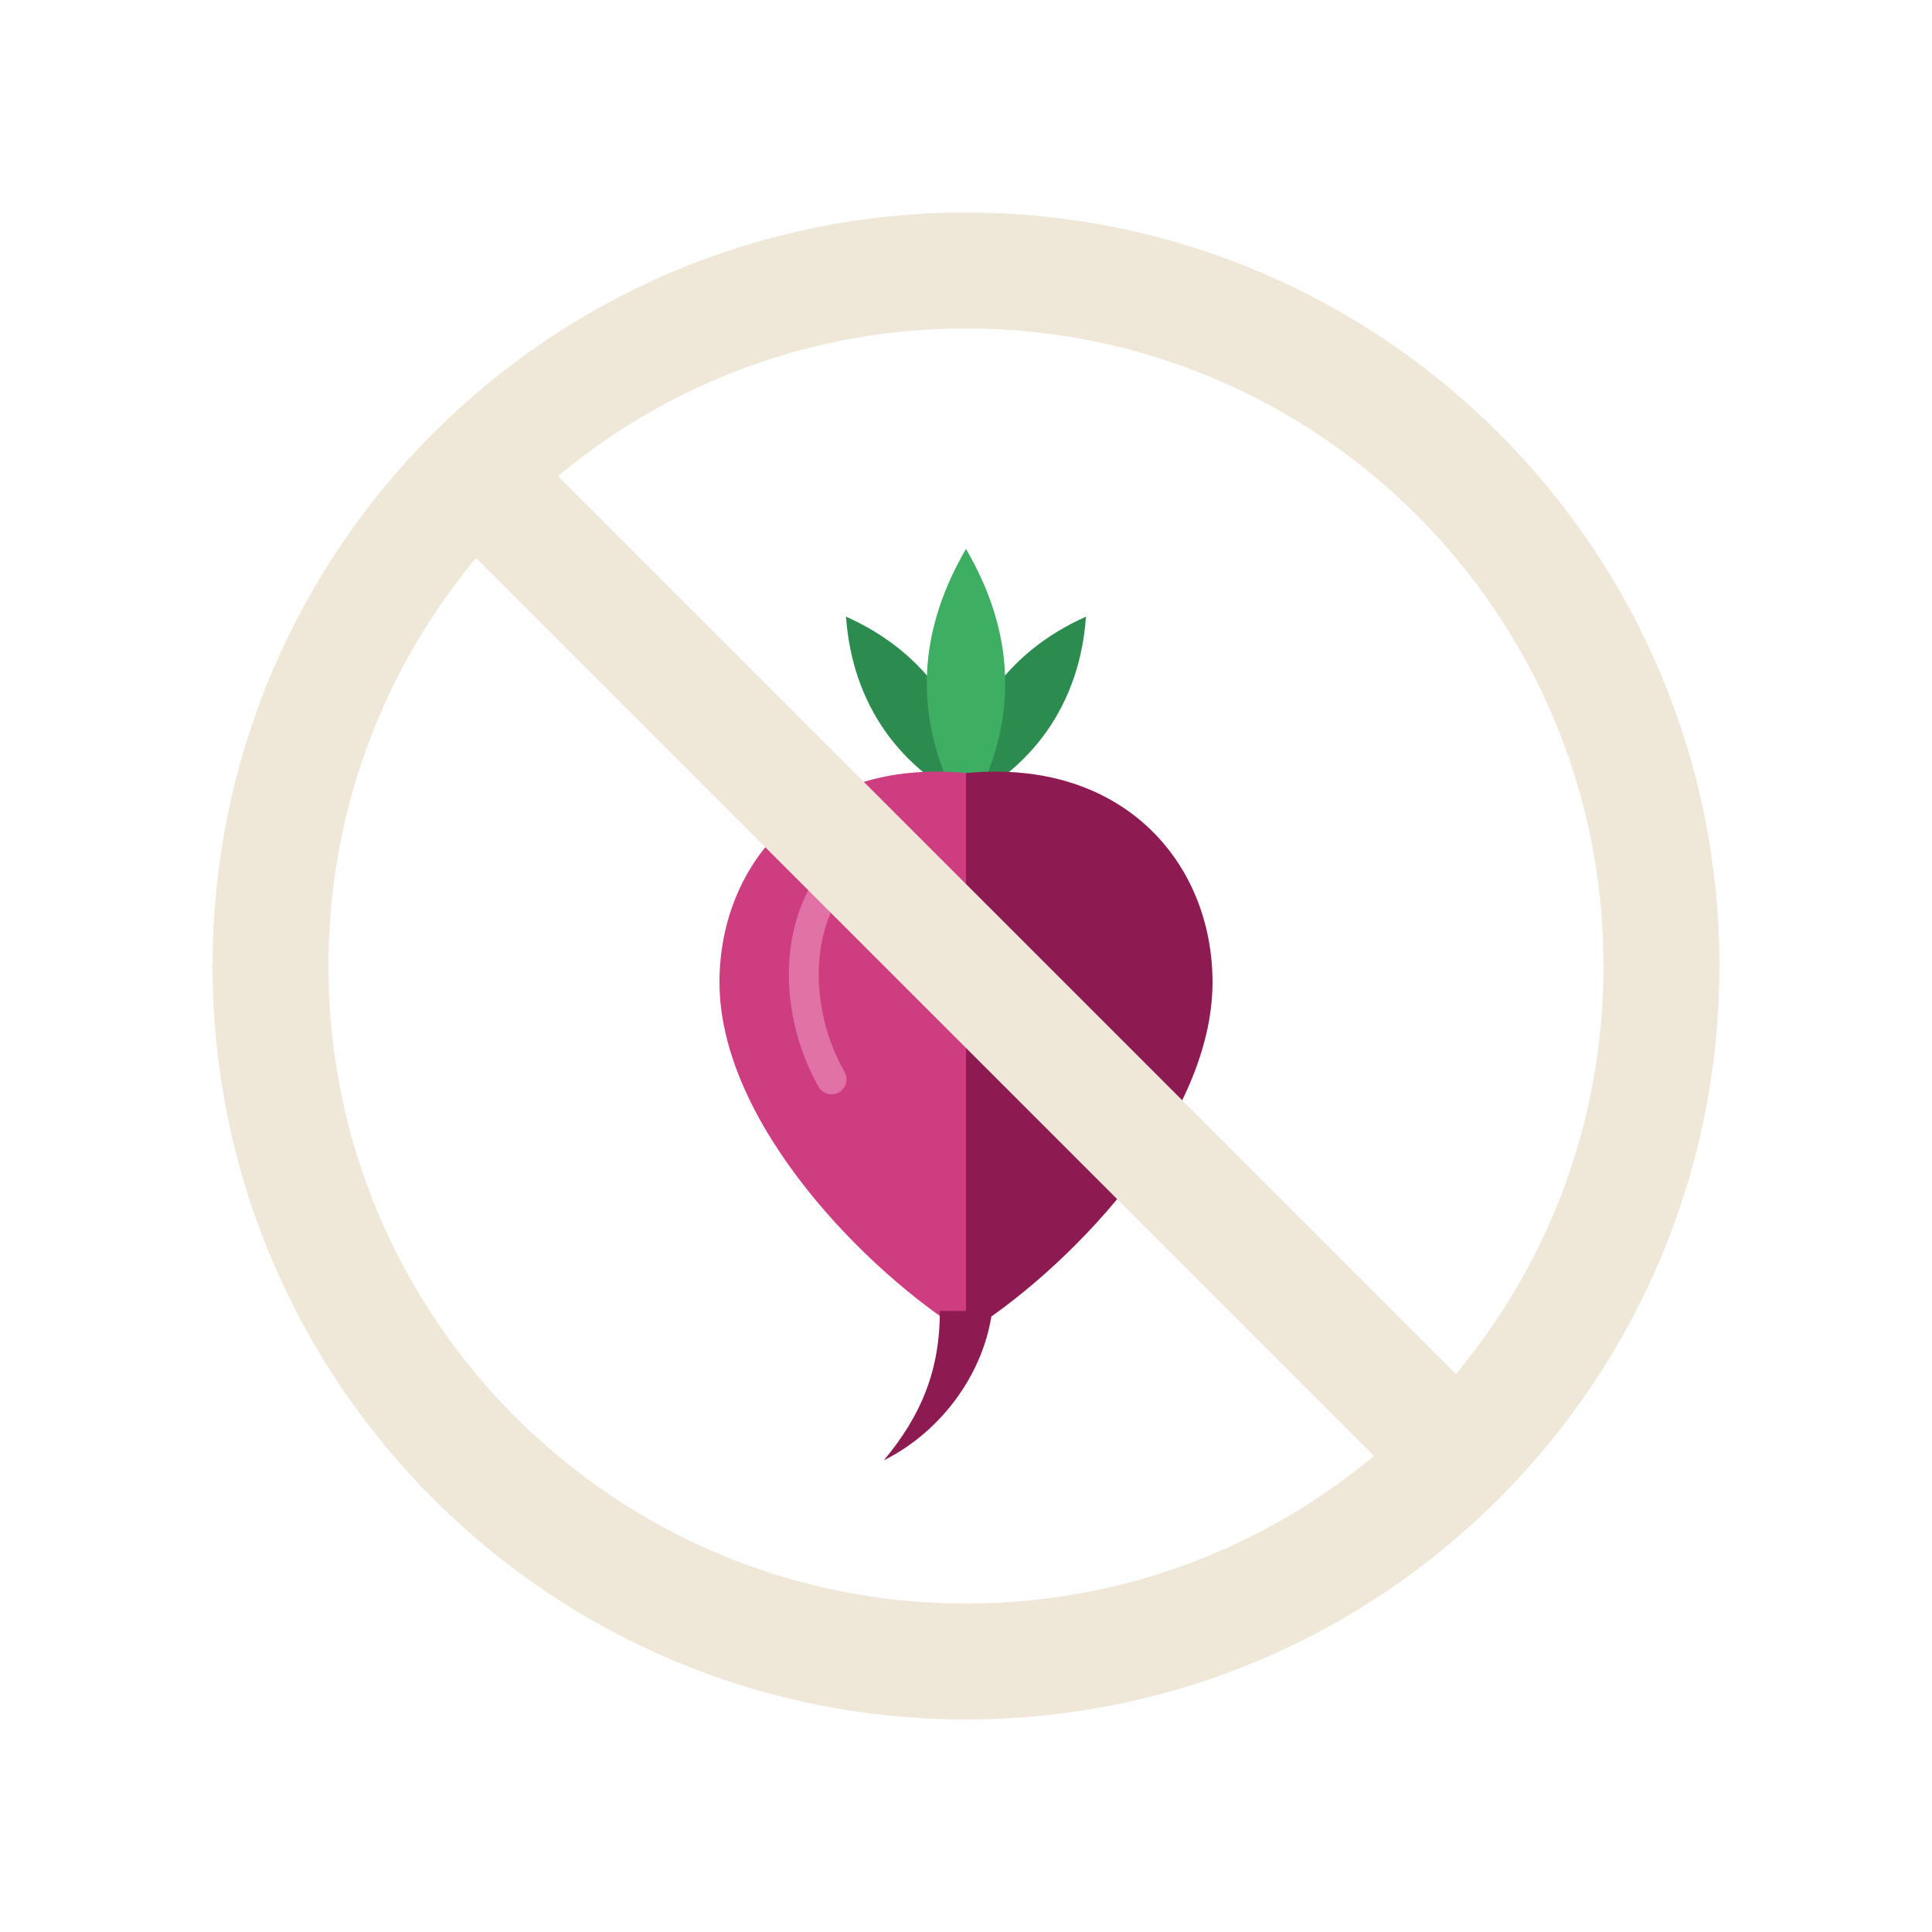
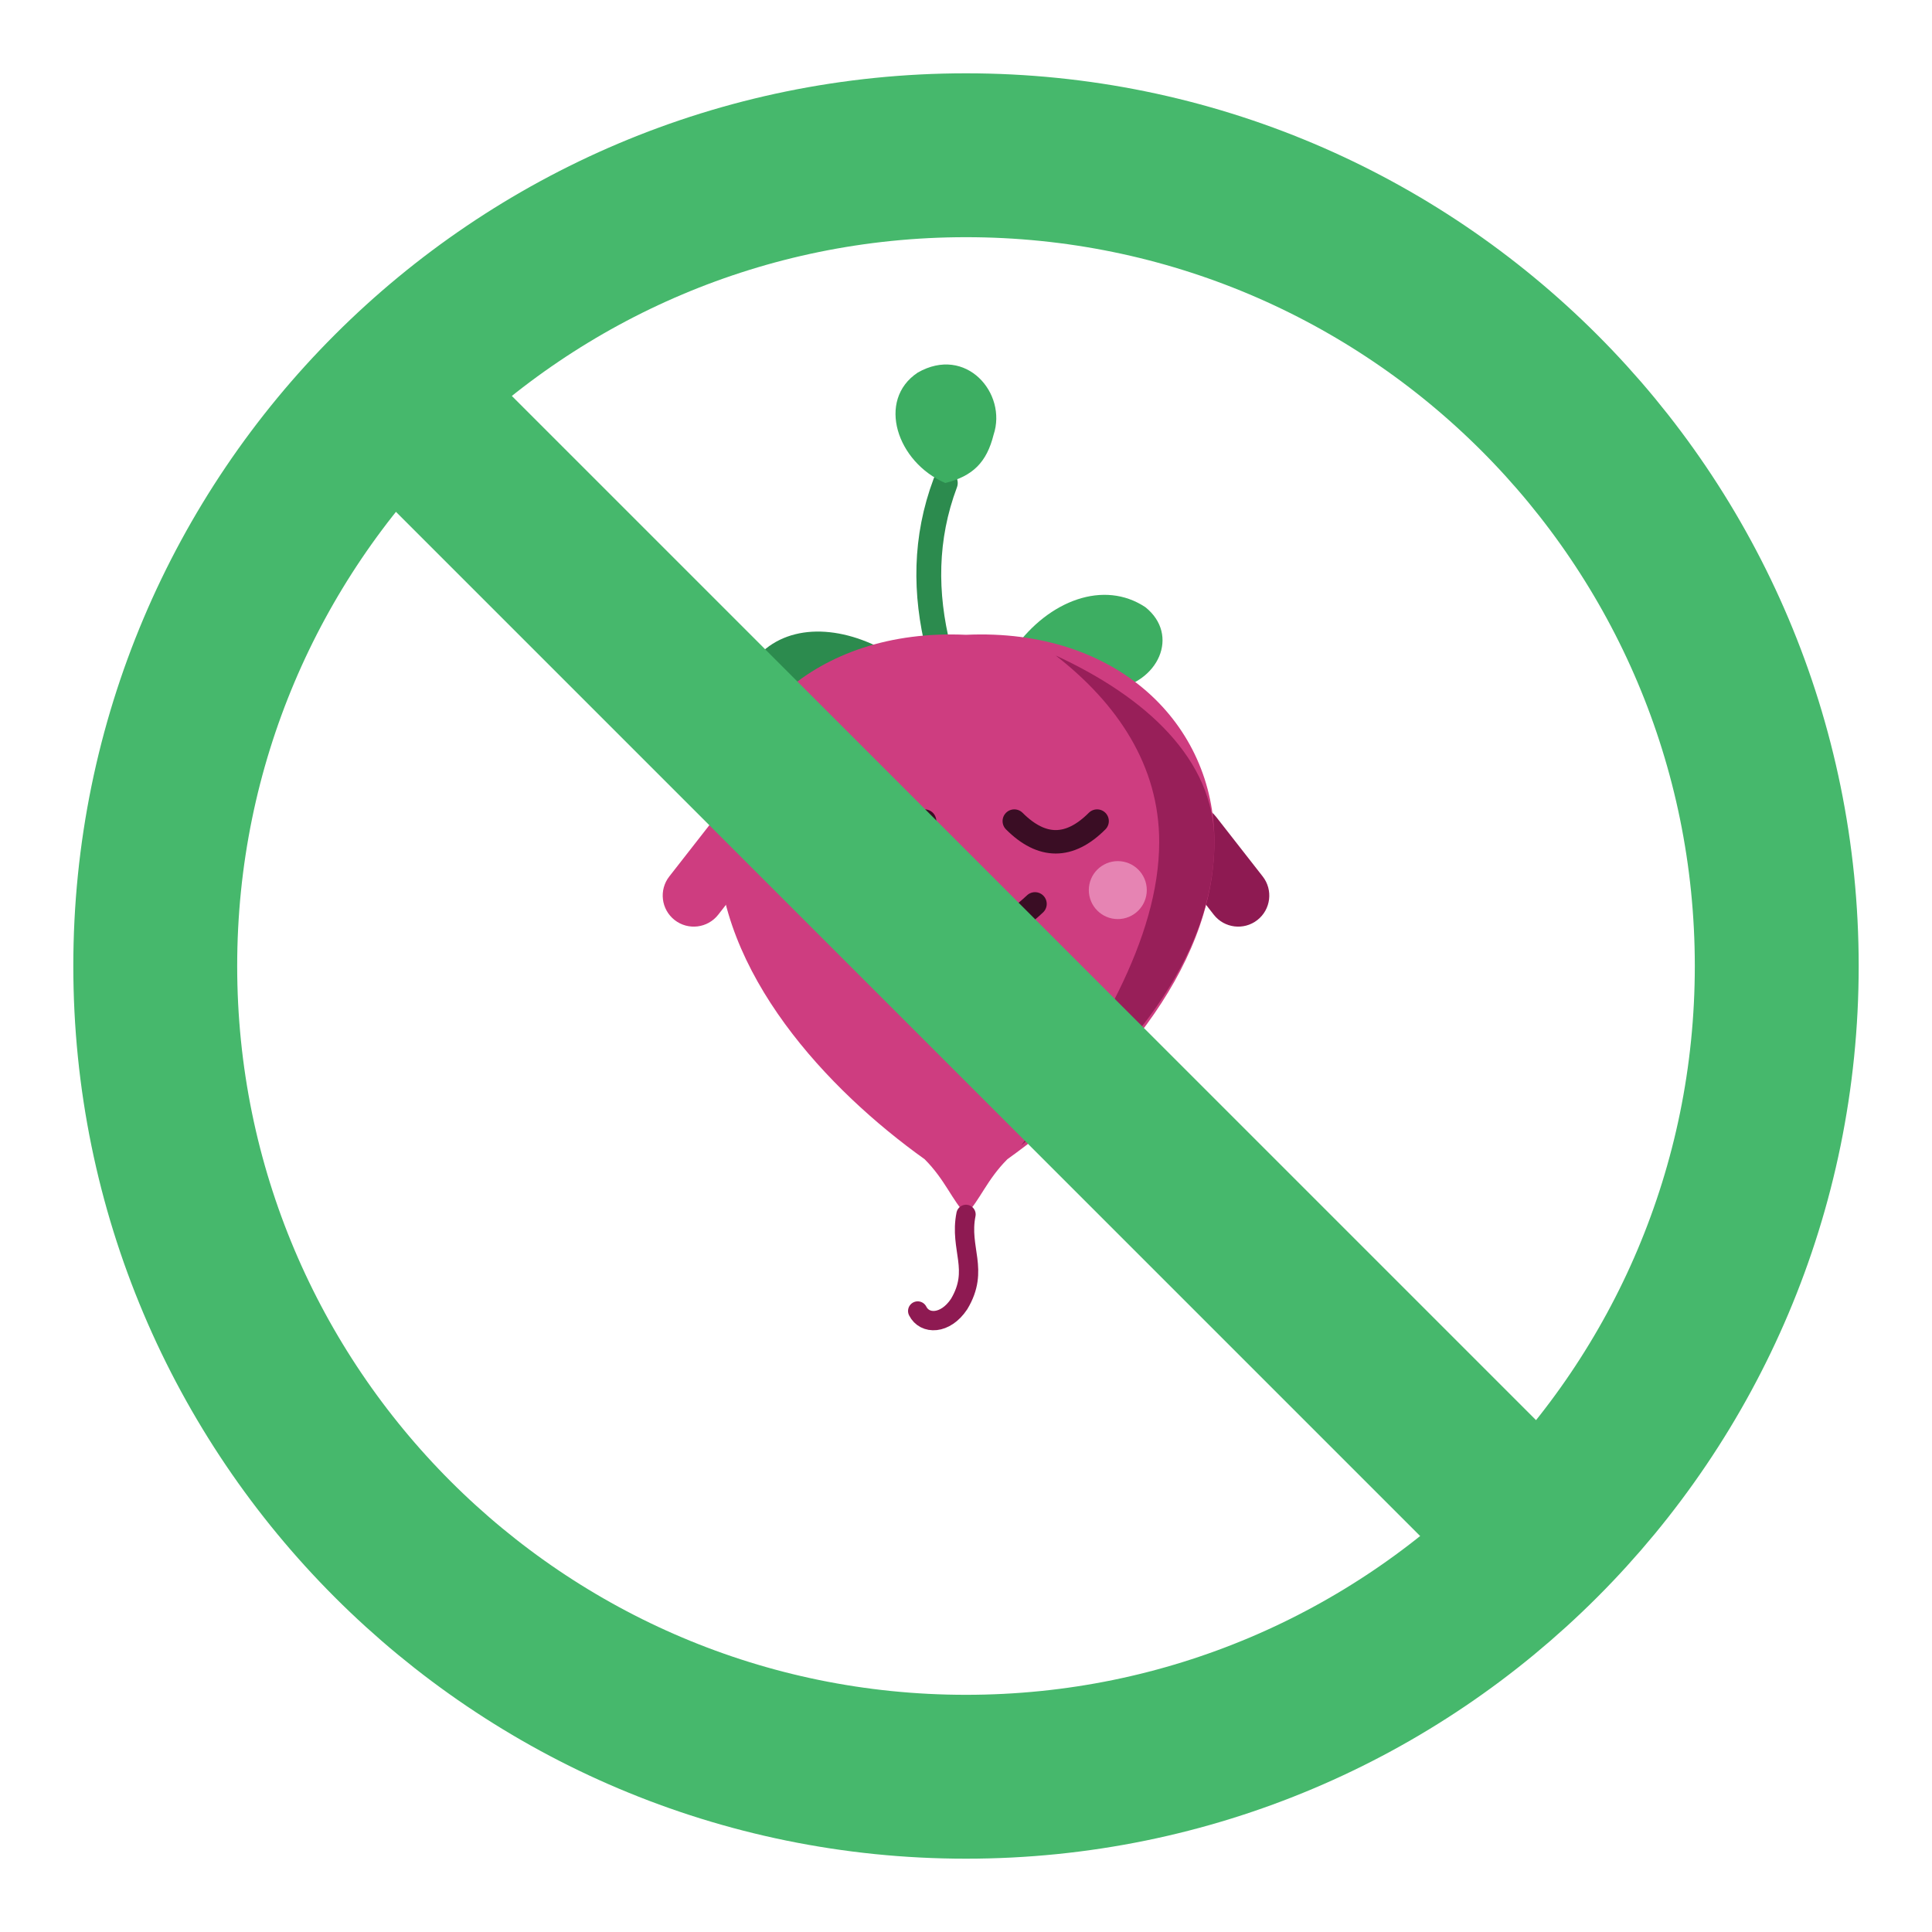
- <svg xmlns="http://www.w3.org/2000/svg" viewBox="0 0 150 150" width="150" height="150" fill="none">
-   <g transform="translate(75,78) scale(0.58) translate(-50,-63)">
-     <g transform="translate(50,34)">
-       <g transform="rotate(-35)">
-         <path d="M0,3 C-6,-7 -6,-18 0,-28 C6,-18 6,-7 0,3 Z" fill="#2C8B4E" />
+ <svg xmlns="http://www.w3.org/2000/svg" viewBox="44 44 112 112" width="108" height="108" fill="none">
+   <circle cx="100" cy="100" r="47" stroke="#46B86C" stroke-width="9.5" fill="none" />
+   <g transform="translate(80,68) scale(0.40)">
+     <g transform="rotate(0 50 68)">
+       <path d="M46,34 C44,26 44,18 47,10" stroke="#2C8B4E" stroke-width="3.6" stroke-linecap="round" fill="none" />
+       <path d="M47,10 C40,7 37,-2 43,-6 C50,-10 56,-3 54,3 C53,7 51,9 47,10 Z" fill="#3DAE62" />
+       <path d="M41,36 C34,31 26,30 21,34 C16,38 19,45 26,45 C32,45 38,41 41,36 Z" fill="#2C8B4E" />
+       <path d="M57,34 C62,27 70,24 76,28 C81,32 78,39 71,40 C65,40 60,37 57,34 Z" fill="#3DAE62" />
+       <g transform="rotate(-52 16 62)">
+         <rect x="2" y="58" width="20" height="9" rx="4.5" fill="#CE3D80" />
      </g>
-       <g transform="rotate(35)">
-         <path d="M0,3 C-6,-7 -6,-18 0,-28 C6,-18 6,-7 0,3 Z" fill="#2C8B4E" />
+       <g transform="rotate(52 84 62)">
+         <rect x="78" y="58" width="20" height="9" rx="4.5" fill="#8E1A52" />
      </g>
-       <path d="M0,4 C-7,-8 -7,-20 0,-32 C7,-20 7,-8 0,4 Z" fill="#3DAE62" />
+       <path d="M50,32 C28,31 14,45 14,62 C14,81 30,98 44,108 C47,111 48,114 50,116 C52,114 53,111 56,108 C70,98 86,81 86,62 C86,45 72,31 50,32 Z" fill="#CE3D80" />
+       <path d="M63,35 C76,41 86,50 86,62 C86,79 73,94 58,106 C69,91 78,76 78,62 C78,51 72,42 63,35 Z" fill="#8E1A52" opacity="0.85" />
+       <path d="M27,47 C23,53 22,61 24,68" stroke="#EE9CC4" stroke-width="3.4" stroke-linecap="round" fill="none" opacity="0.55" />
+       <path d="M32,59 Q38,65 44,59" stroke="#3A0D24" stroke-width="3.4" stroke-linecap="round" fill="none" />
+       <path d="M57,59 Q63,65 69,59" stroke="#3A0D24" stroke-width="3.4" stroke-linecap="round" fill="none" />
+       <path d="M41,71 Q50.5,80 60,71" stroke="#3A0D24" stroke-width="3.4" stroke-linecap="round" fill="none" />
+       <circle cx="29" cy="69" r="4.2" fill="#EE9CC4" opacity="0.75" />
+       <circle cx="72" cy="69" r="4.2" fill="#EE9CC4" opacity="0.75" />
+       <path d="M50,116 C49,121 52,124 49,129 C47,132 44,132 43,130" stroke="#8E1A52" stroke-width="2.8" stroke-linecap="round" fill="none" />
    </g>
-     <path d="M50,32 C29,30 17,44 17,60 C17,79 37,99 50,107 Z" fill="#CE3D80" />
-     <path d="M50,32 C71,30 83,44 83,60 C83,79 63,99 50,107 Z" fill="#8E1A52" />
-     <path d="M31,48 C27,55 27.5,65 32,73" stroke="#EE9CC4" stroke-width="4" stroke-linecap="round" fill="none" opacity="0.55" />
-     <path d="M46.5,104 C46.5,112 44,118 39,124 C47,120 52.5,112 53.5,104 Z" fill="#8E1A52" />
  </g>
-   <circle cx="75" cy="75" r="54" fill="none" stroke="#EFE7D8" stroke-width="9" />
-   <line x1="37" y1="37" x2="113" y2="113" stroke="#EFE7D8" stroke-width="9" stroke-linecap="round" />
+   <path d="M67,67 L133,133" stroke="#46B86C" stroke-width="9.5" stroke-linecap="round" />
</svg>
